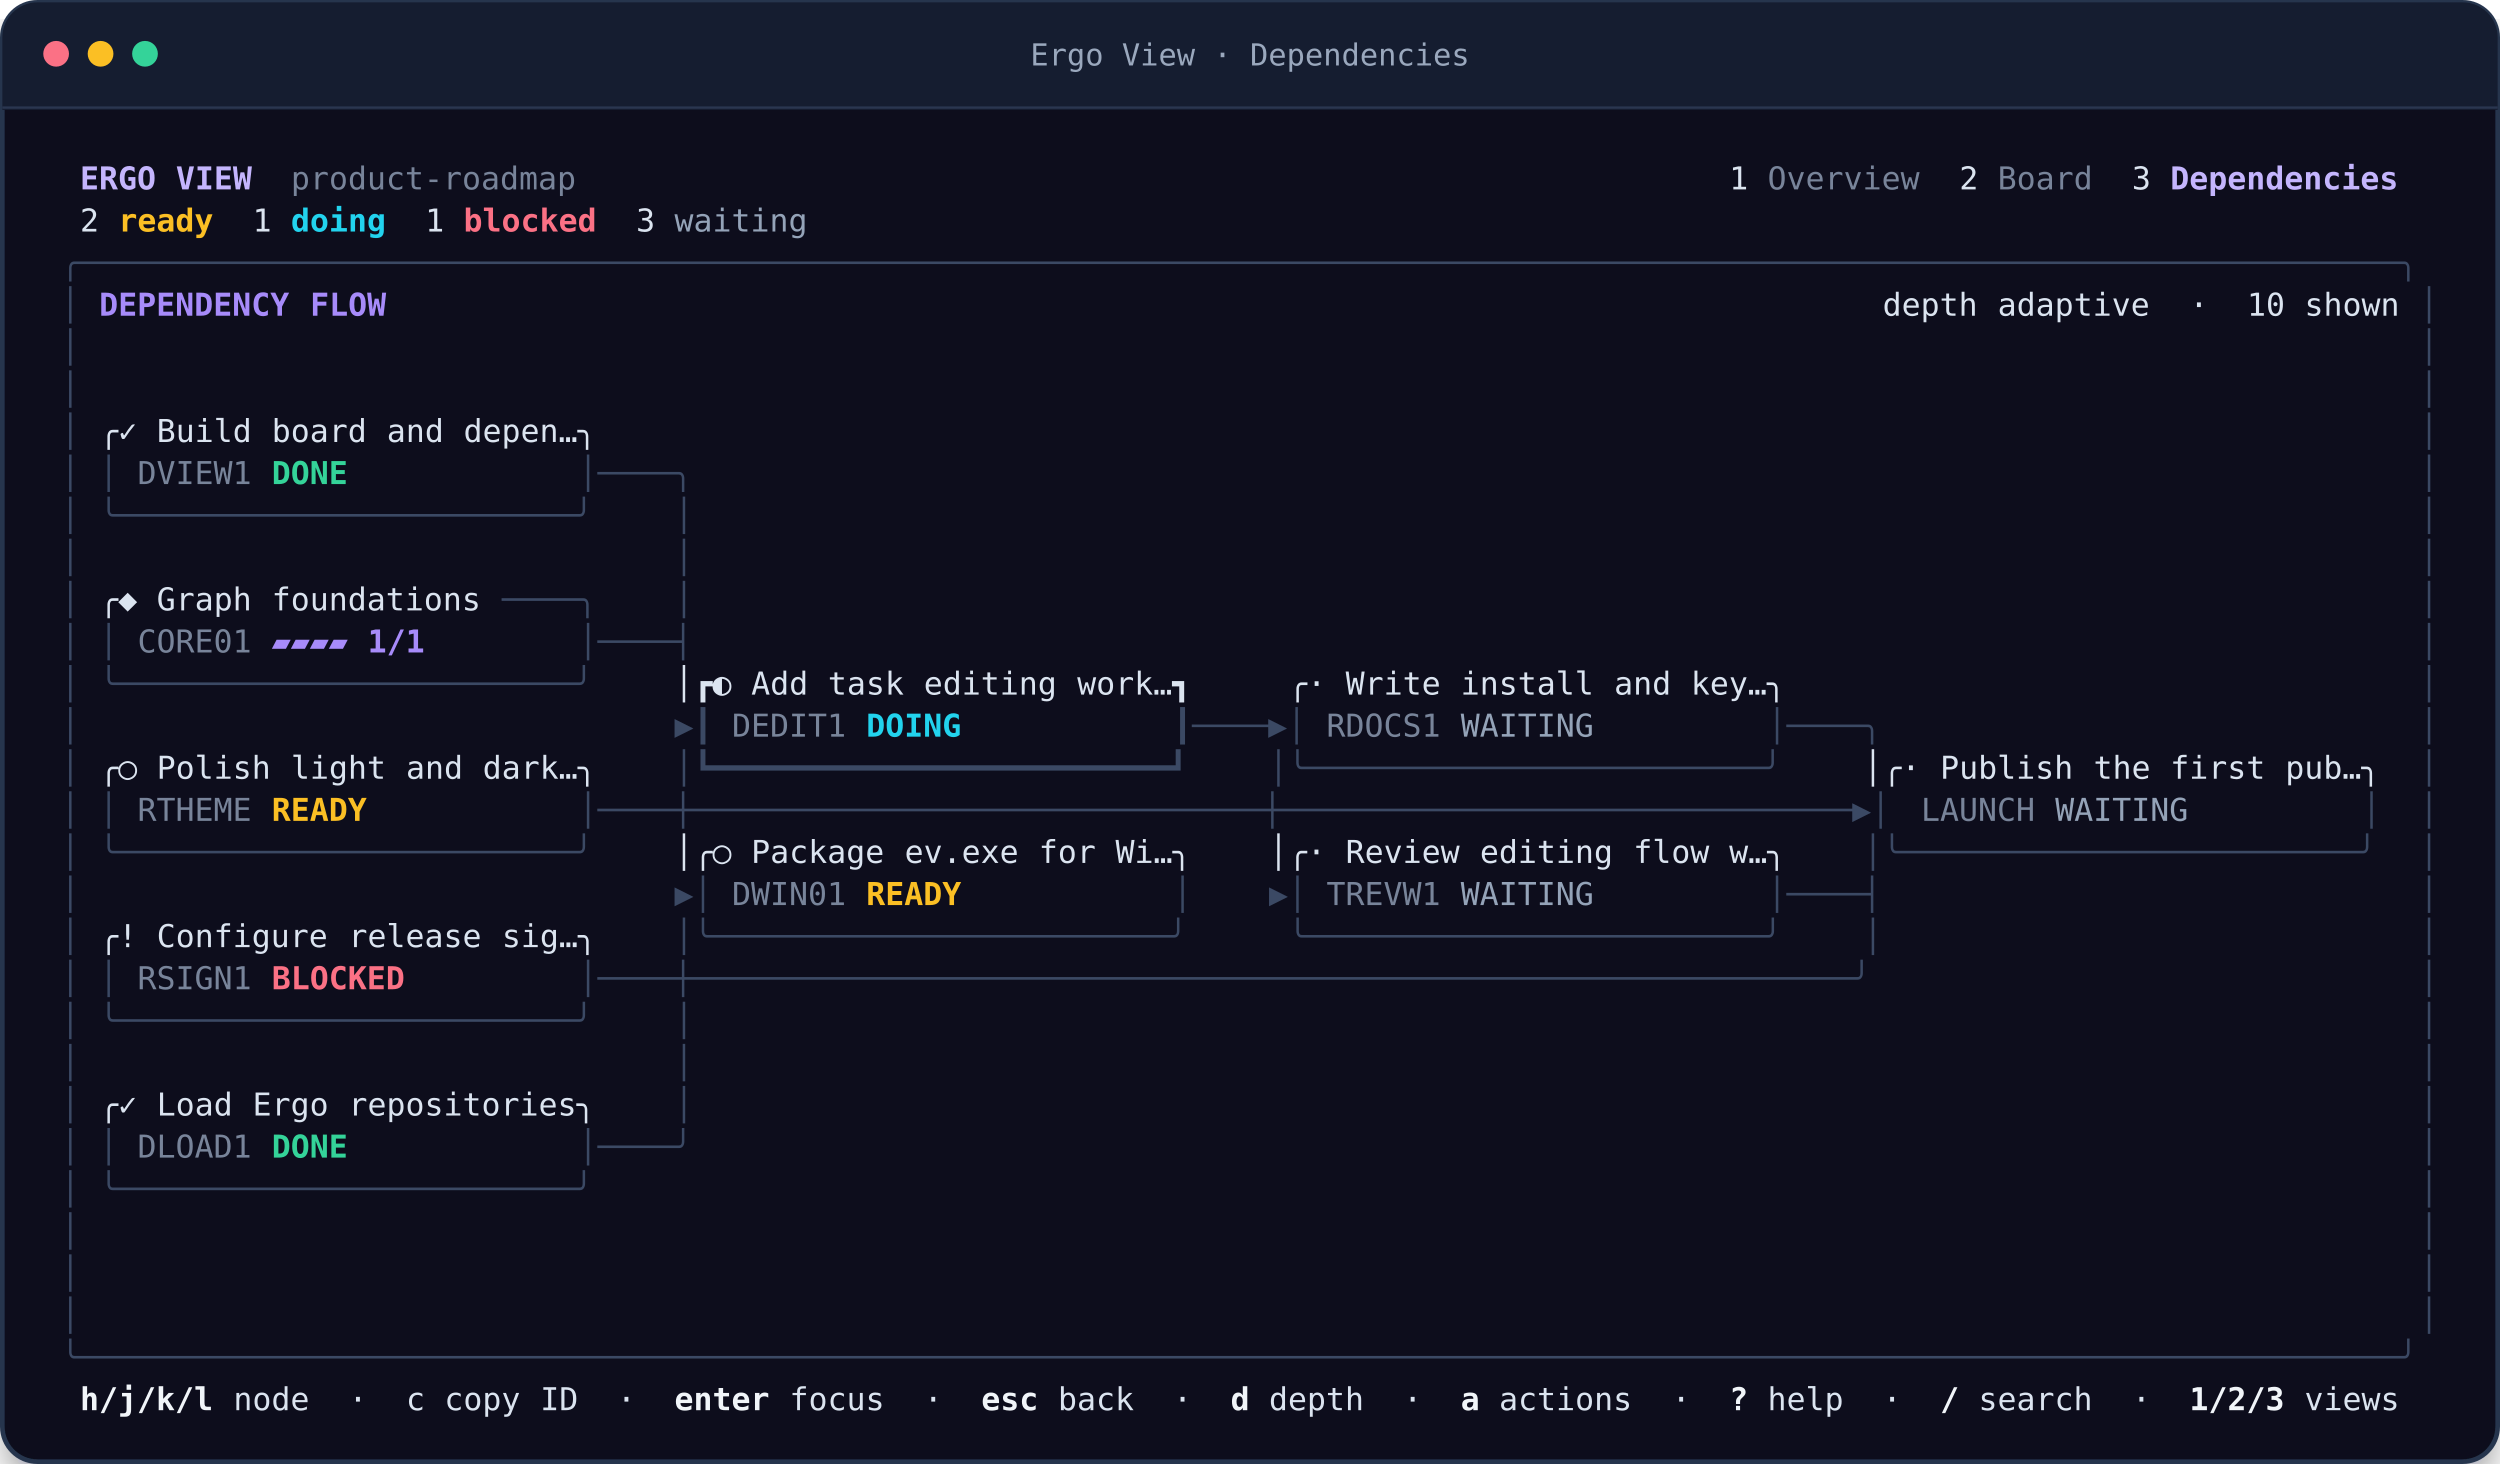
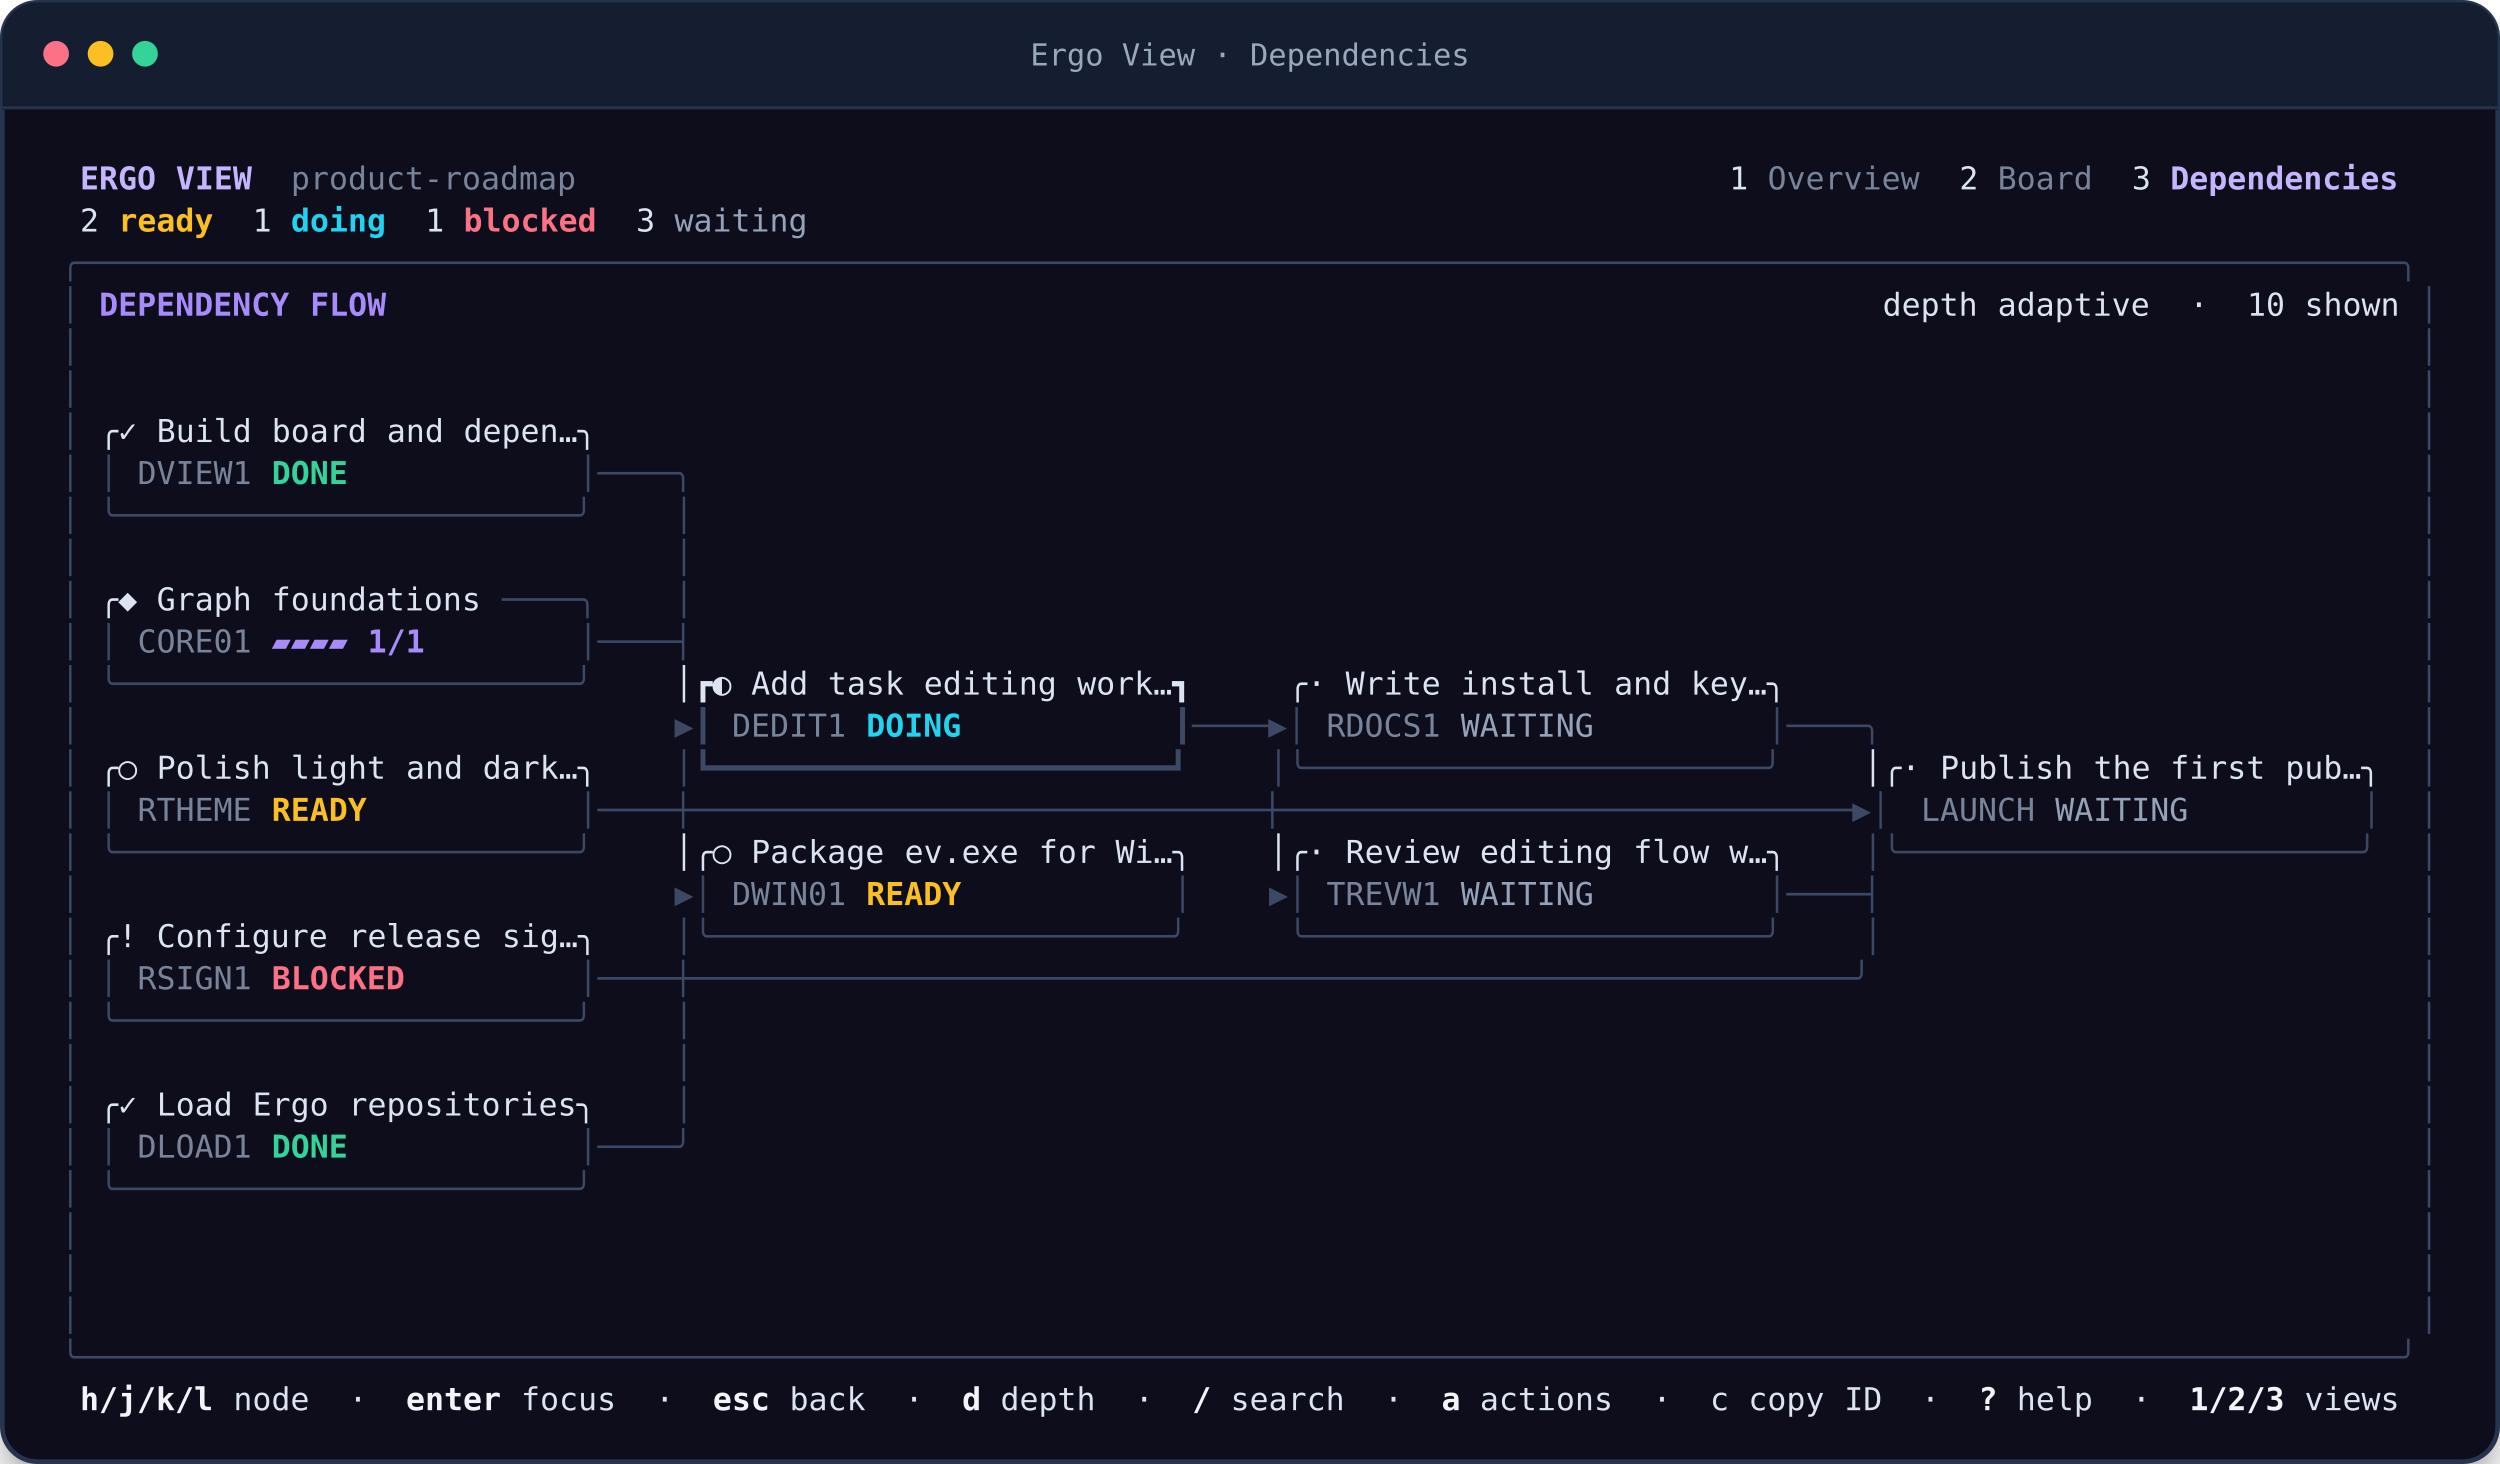
<svg xmlns="http://www.w3.org/2000/svg" width="1069" height="626" viewBox="0 0 1069 626">
  <defs>
    <filter id="shadow" x="-10%" y="-10%" width="120%" height="130%">
      <feDropShadow dx="0" dy="8" stdDeviation="10" flood-color="#020617" flood-opacity=".45" />
    </filter>
    <clipPath id="window">
      <rect x="1" y="1" width="1067" height="624" rx="15" />
    </clipPath>
  </defs>
  <rect x="1" y="1" width="1067" height="624" rx="15" fill="#0a101c" stroke="#27344d" stroke-width="2" filter="url(#shadow)" />
  <g clip-path="url(#window)">
    <rect x="1" y="1" width="1067" height="46" fill="#151d30" />
    <path d="M1 46H1068" stroke="#2a3650" />
    <circle cx="24" cy="23" r="5.5" fill="#fb7185" />
    <circle cx="43" cy="23" r="5.5" fill="#fbbf24" />
    <circle cx="62" cy="23" r="5.5" fill="#34d399" />
    <text x="50%" y="28" text-anchor="middle" fill="#9aa8bd" font-family="Menlo, SFMono-Regular, Consolas, monospace" font-size="13">Ergo View  ·  Dependencies</text>
    <g font-family="Menlo, SFMono-Regular, Consolas, monospace" font-size="13.5" xml:space="preserve">
      <text x="34.2" y="81.0" fill="#c4b5fd" fill-opacity="1.00" font-weight="700" textLength="32.8" lengthAdjust="spacingAndGlyphs">ERGO</text>
      <text x="75.2" y="81.0" fill="#c4b5fd" fill-opacity="1.00" font-weight="700" textLength="32.8" lengthAdjust="spacingAndGlyphs">VIEW</text>
      <text x="124.4" y="81.0" fill="#8492a8" fill-opacity="0.90" font-weight="400" textLength="123.0" lengthAdjust="spacingAndGlyphs">product-roadmap</text>
      <text x="739.4" y="81.0" fill="#dbe4f0" fill-opacity="1.00" font-weight="400" textLength="8.2" lengthAdjust="spacingAndGlyphs">1</text>
      <text x="755.8" y="81.0" fill="#8492a8" fill-opacity="0.90" font-weight="500" textLength="65.6" lengthAdjust="spacingAndGlyphs">Overview</text>
      <text x="837.8" y="81.0" fill="#dbe4f0" fill-opacity="1.00" font-weight="400" textLength="8.2" lengthAdjust="spacingAndGlyphs">2</text>
      <text x="854.2" y="81.0" fill="#8492a8" fill-opacity="0.90" font-weight="500" textLength="41.0" lengthAdjust="spacingAndGlyphs">Board</text>
      <text x="911.6" y="81.0" fill="#dbe4f0" fill-opacity="1.00" font-weight="400" textLength="8.2" lengthAdjust="spacingAndGlyphs">3</text>
      <text x="928.0" y="81.0" fill="#c4b5fd" fill-opacity="1.00" font-weight="700" textLength="98.4" lengthAdjust="spacingAndGlyphs">Dependencies</text>
      <text x="34.2" y="99.0" fill="#dbe4f0" fill-opacity="1.00" font-weight="400" textLength="8.2" lengthAdjust="spacingAndGlyphs">2</text>
      <text x="50.6" y="99.0" fill="#fbbf24" fill-opacity="1.00" font-weight="600" textLength="41.0" lengthAdjust="spacingAndGlyphs">ready</text>
      <text x="108.0" y="99.0" fill="#dbe4f0" fill-opacity="1.00" font-weight="400" textLength="8.2" lengthAdjust="spacingAndGlyphs">1</text>
      <text x="124.4" y="99.0" fill="#22d3ee" fill-opacity="1.00" font-weight="600" textLength="41.0" lengthAdjust="spacingAndGlyphs">doing</text>
      <text x="181.8" y="99.0" fill="#dbe4f0" fill-opacity="1.00" font-weight="400" textLength="8.2" lengthAdjust="spacingAndGlyphs">1</text>
      <text x="198.2" y="99.0" fill="#fb7185" fill-opacity="1.00" font-weight="600" textLength="57.4" lengthAdjust="spacingAndGlyphs">blocked</text>
      <text x="272.0" y="99.0" fill="#dbe4f0" fill-opacity="1.00" font-weight="400" textLength="8.2" lengthAdjust="spacingAndGlyphs">3</text>
      <text x="288.4" y="99.0" fill="#94a3b8" fill-opacity="1.00" font-weight="500" textLength="57.4" lengthAdjust="spacingAndGlyphs">waiting</text>
      <text x="26.0" y="117.0" fill="#3b4964" fill-opacity="1.00" font-weight="400" textLength="1016.8" lengthAdjust="spacingAndGlyphs">╭──────────────────────────────────────────────────────────────────────────────────────────────────────────────────────────╮</text>
      <text x="26.0" y="135.0" fill="#3b4964" fill-opacity="1.00" font-weight="400" textLength="8.2" lengthAdjust="spacingAndGlyphs">│</text>
      <text x="42.4" y="135.0" fill="#a78bfa" fill-opacity="1.00" font-weight="700" textLength="82.0" lengthAdjust="spacingAndGlyphs">DEPENDENCY</text>
      <text x="132.6" y="135.0" fill="#a78bfa" fill-opacity="1.00" font-weight="700" textLength="32.8" lengthAdjust="spacingAndGlyphs">FLOW</text>
      <text x="805.0" y="135.0" fill="#dbe4f0" fill-opacity="1.00" font-weight="400" textLength="41.0" lengthAdjust="spacingAndGlyphs">depth</text>
      <text x="854.2" y="135.0" fill="#dbe4f0" fill-opacity="1.00" font-weight="400" textLength="65.6" lengthAdjust="spacingAndGlyphs">adaptive</text>
      <text x="936.2" y="135.0" fill="#dbe4f0" fill-opacity="1.00" font-weight="400" textLength="8.2" lengthAdjust="spacingAndGlyphs">·</text>
      <text x="960.8" y="135.0" fill="#dbe4f0" fill-opacity="1.00" font-weight="400" textLength="16.4" lengthAdjust="spacingAndGlyphs">10</text>
      <text x="985.4" y="135.0" fill="#dbe4f0" fill-opacity="1.00" font-weight="400" textLength="41.0" lengthAdjust="spacingAndGlyphs">shown</text>
      <text x="1034.6" y="135.0" fill="#3b4964" fill-opacity="1.00" font-weight="400" textLength="8.2" lengthAdjust="spacingAndGlyphs">│</text>
      <text x="26.0" y="153.0" fill="#3b4964" fill-opacity="1.00" font-weight="400" textLength="8.2" lengthAdjust="spacingAndGlyphs">│</text>
      <text x="1034.6" y="153.0" fill="#3b4964" fill-opacity="1.00" font-weight="400" textLength="8.2" lengthAdjust="spacingAndGlyphs">│</text>
      <text x="26.0" y="171.0" fill="#3b4964" fill-opacity="1.00" font-weight="400" textLength="8.2" lengthAdjust="spacingAndGlyphs">│</text>
      <text x="1034.6" y="171.0" fill="#3b4964" fill-opacity="1.00" font-weight="400" textLength="8.2" lengthAdjust="spacingAndGlyphs">│</text>
      <text x="26.0" y="189.0" fill="#3b4964" fill-opacity="1.00" font-weight="400" textLength="8.2" lengthAdjust="spacingAndGlyphs">│</text>
      <text x="42.4" y="189.0" fill="#dbe4f0" fill-opacity="1.00" font-weight="400" textLength="16.4" lengthAdjust="spacingAndGlyphs">╭✓</text>
      <text x="67.0" y="189.0" fill="#dbe4f0" fill-opacity="1.00" font-weight="400" textLength="41.0" lengthAdjust="spacingAndGlyphs">Build</text>
      <text x="116.2" y="189.0" fill="#dbe4f0" fill-opacity="1.00" font-weight="400" textLength="41.0" lengthAdjust="spacingAndGlyphs">board</text>
      <text x="165.4" y="189.0" fill="#dbe4f0" fill-opacity="1.00" font-weight="400" textLength="24.6" lengthAdjust="spacingAndGlyphs">and</text>
      <text x="198.2" y="189.0" fill="#dbe4f0" fill-opacity="1.00" font-weight="400" textLength="57.4" lengthAdjust="spacingAndGlyphs">depen…╮</text>
      <text x="1034.6" y="189.0" fill="#3b4964" fill-opacity="1.00" font-weight="400" textLength="8.2" lengthAdjust="spacingAndGlyphs">│</text>
      <text x="26.0" y="207.0" fill="#3b4964" fill-opacity="1.00" font-weight="400" textLength="8.2" lengthAdjust="spacingAndGlyphs">│</text>
      <text x="42.4" y="207.0" fill="#3b4964" fill-opacity="1.00" font-weight="400" textLength="8.2" lengthAdjust="spacingAndGlyphs">│</text>
      <text x="58.8" y="207.0" fill="#8492a8" fill-opacity="0.90" font-weight="400" textLength="49.2" lengthAdjust="spacingAndGlyphs">DVIEW1</text>
      <text x="116.2" y="207.0" fill="#34d399" fill-opacity="1.00" font-weight="600" textLength="32.8" lengthAdjust="spacingAndGlyphs">DONE</text>
      <text x="247.4" y="207.0" fill="#3b4964" fill-opacity="1.00" font-weight="400" textLength="49.2" lengthAdjust="spacingAndGlyphs">│────╮</text>
      <text x="1034.6" y="207.0" fill="#3b4964" fill-opacity="1.00" font-weight="400" textLength="8.2" lengthAdjust="spacingAndGlyphs">│</text>
      <text x="26.0" y="225.0" fill="#3b4964" fill-opacity="1.00" font-weight="400" textLength="8.2" lengthAdjust="spacingAndGlyphs">│</text>
      <text x="42.4" y="225.0" fill="#3b4964" fill-opacity="1.00" font-weight="400" textLength="213.2" lengthAdjust="spacingAndGlyphs">╰────────────────────────╯</text>
      <text x="288.4" y="225.0" fill="#3b4964" fill-opacity="1.00" font-weight="400" textLength="8.2" lengthAdjust="spacingAndGlyphs">│</text>
      <text x="1034.6" y="225.0" fill="#3b4964" fill-opacity="1.00" font-weight="400" textLength="8.2" lengthAdjust="spacingAndGlyphs">│</text>
      <text x="26.0" y="243.0" fill="#3b4964" fill-opacity="1.00" font-weight="400" textLength="8.2" lengthAdjust="spacingAndGlyphs">│</text>
      <text x="288.4" y="243.0" fill="#3b4964" fill-opacity="1.00" font-weight="400" textLength="8.2" lengthAdjust="spacingAndGlyphs">│</text>
      <text x="1034.6" y="243.0" fill="#3b4964" fill-opacity="1.00" font-weight="400" textLength="8.2" lengthAdjust="spacingAndGlyphs">│</text>
      <text x="26.0" y="261.0" fill="#3b4964" fill-opacity="1.00" font-weight="400" textLength="8.2" lengthAdjust="spacingAndGlyphs">│</text>
      <text x="42.4" y="261.0" fill="#dbe4f0" fill-opacity="1.00" font-weight="400" textLength="16.4" lengthAdjust="spacingAndGlyphs">╭◆</text>
      <text x="67.0" y="261.0" fill="#dbe4f0" fill-opacity="1.00" font-weight="400" textLength="41.0" lengthAdjust="spacingAndGlyphs">Graph</text>
      <text x="116.2" y="261.0" fill="#dbe4f0" fill-opacity="1.00" font-weight="400" textLength="90.2" lengthAdjust="spacingAndGlyphs">foundations</text>
      <text x="214.6" y="261.0" fill="#3b4964" fill-opacity="1.00" font-weight="400" textLength="41.0" lengthAdjust="spacingAndGlyphs">────╮</text>
      <text x="288.4" y="261.0" fill="#3b4964" fill-opacity="1.00" font-weight="400" textLength="8.2" lengthAdjust="spacingAndGlyphs">│</text>
      <text x="1034.6" y="261.0" fill="#3b4964" fill-opacity="1.00" font-weight="400" textLength="8.2" lengthAdjust="spacingAndGlyphs">│</text>
      <text x="26.0" y="279.0" fill="#3b4964" fill-opacity="1.00" font-weight="400" textLength="8.2" lengthAdjust="spacingAndGlyphs">│</text>
      <text x="42.4" y="279.0" fill="#3b4964" fill-opacity="1.00" font-weight="400" textLength="8.2" lengthAdjust="spacingAndGlyphs">│</text>
      <text x="58.8" y="279.0" fill="#8492a8" fill-opacity="0.90" font-weight="400" textLength="49.2" lengthAdjust="spacingAndGlyphs">CORE01</text>
      <text x="116.2" y="279.0" fill="#a78bfa" fill-opacity="1.00" font-weight="600" textLength="32.8" lengthAdjust="spacingAndGlyphs">▰▰▰▰</text>
      <text x="157.2" y="279.0" fill="#a78bfa" fill-opacity="1.00" font-weight="600" textLength="24.6" lengthAdjust="spacingAndGlyphs">1/1</text>
      <text x="247.4" y="279.0" fill="#3b4964" fill-opacity="1.00" font-weight="400" textLength="49.2" lengthAdjust="spacingAndGlyphs">│────┤</text>
      <text x="1034.6" y="279.0" fill="#3b4964" fill-opacity="1.00" font-weight="400" textLength="8.2" lengthAdjust="spacingAndGlyphs">│</text>
      <text x="26.0" y="297.0" fill="#3b4964" fill-opacity="1.00" font-weight="400" textLength="8.2" lengthAdjust="spacingAndGlyphs">│</text>
      <text x="42.4" y="297.0" fill="#3b4964" fill-opacity="1.00" font-weight="400" textLength="213.2" lengthAdjust="spacingAndGlyphs">╰────────────────────────╯</text>
      <text x="288.4" y="297.0" fill="#dbe4f0" fill-opacity="1.00" font-weight="400" textLength="24.6" lengthAdjust="spacingAndGlyphs">│┏◐</text>
      <text x="321.2" y="297.0" fill="#dbe4f0" fill-opacity="1.00" font-weight="400" textLength="24.6" lengthAdjust="spacingAndGlyphs">Add</text>
      <text x="354.0" y="297.0" fill="#dbe4f0" fill-opacity="1.00" font-weight="400" textLength="32.8" lengthAdjust="spacingAndGlyphs">task</text>
      <text x="395.0" y="297.0" fill="#dbe4f0" fill-opacity="1.00" font-weight="400" textLength="57.4" lengthAdjust="spacingAndGlyphs">editing</text>
      <text x="460.6" y="297.0" fill="#dbe4f0" fill-opacity="1.00" font-weight="400" textLength="49.2" lengthAdjust="spacingAndGlyphs">work…┓</text>
      <text x="550.8" y="297.0" fill="#dbe4f0" fill-opacity="1.00" font-weight="400" textLength="16.4" lengthAdjust="spacingAndGlyphs">╭·</text>
      <text x="575.4" y="297.0" fill="#dbe4f0" fill-opacity="1.00" font-weight="400" textLength="41.0" lengthAdjust="spacingAndGlyphs">Write</text>
      <text x="624.6" y="297.0" fill="#dbe4f0" fill-opacity="1.00" font-weight="400" textLength="57.4" lengthAdjust="spacingAndGlyphs">install</text>
      <text x="690.2" y="297.0" fill="#dbe4f0" fill-opacity="1.00" font-weight="400" textLength="24.6" lengthAdjust="spacingAndGlyphs">and</text>
      <text x="723.0" y="297.0" fill="#dbe4f0" fill-opacity="1.00" font-weight="400" textLength="41.0" lengthAdjust="spacingAndGlyphs">key…╮</text>
      <text x="1034.6" y="297.0" fill="#3b4964" fill-opacity="1.00" font-weight="400" textLength="8.2" lengthAdjust="spacingAndGlyphs">│</text>
      <text x="26.0" y="315.0" fill="#3b4964" fill-opacity="1.00" font-weight="400" textLength="8.2" lengthAdjust="spacingAndGlyphs">│</text>
      <text x="288.4" y="315.0" fill="#3b4964" fill-opacity="1.00" font-weight="400" textLength="16.4" lengthAdjust="spacingAndGlyphs">▶┃</text>
      <text x="313.0" y="315.0" fill="#8492a8" fill-opacity="0.90" font-weight="400" textLength="49.2" lengthAdjust="spacingAndGlyphs">DEDIT1</text>
      <text x="370.4" y="315.0" fill="#22d3ee" fill-opacity="1.00" font-weight="700" textLength="41.0" lengthAdjust="spacingAndGlyphs">DOING</text>
      <text x="501.6" y="315.0" fill="#3b4964" fill-opacity="1.00" font-weight="400" textLength="57.4" lengthAdjust="spacingAndGlyphs">┃────▶│</text>
      <text x="567.2" y="315.0" fill="#8492a8" fill-opacity="0.90" font-weight="400" textLength="49.2" lengthAdjust="spacingAndGlyphs">RDOCS1</text>
      <text x="624.6" y="315.0" fill="#94a3b8" fill-opacity="1.00" font-weight="500" textLength="57.4" lengthAdjust="spacingAndGlyphs">WAITING</text>
      <text x="755.8" y="315.0" fill="#3b4964" fill-opacity="1.00" font-weight="400" textLength="49.2" lengthAdjust="spacingAndGlyphs">│────╮</text>
      <text x="1034.6" y="315.0" fill="#3b4964" fill-opacity="1.00" font-weight="400" textLength="8.2" lengthAdjust="spacingAndGlyphs">│</text>
      <text x="26.0" y="333.0" fill="#3b4964" fill-opacity="1.00" font-weight="400" textLength="8.2" lengthAdjust="spacingAndGlyphs">│</text>
      <text x="42.4" y="333.0" fill="#dbe4f0" fill-opacity="1.00" font-weight="400" textLength="16.4" lengthAdjust="spacingAndGlyphs">╭○</text>
      <text x="67.0" y="333.0" fill="#dbe4f0" fill-opacity="1.00" font-weight="400" textLength="49.2" lengthAdjust="spacingAndGlyphs">Polish</text>
      <text x="124.4" y="333.0" fill="#dbe4f0" fill-opacity="1.00" font-weight="400" textLength="41.0" lengthAdjust="spacingAndGlyphs">light</text>
      <text x="173.6" y="333.0" fill="#dbe4f0" fill-opacity="1.00" font-weight="400" textLength="24.6" lengthAdjust="spacingAndGlyphs">and</text>
      <text x="206.4" y="333.0" fill="#dbe4f0" fill-opacity="1.00" font-weight="400" textLength="49.2" lengthAdjust="spacingAndGlyphs">dark…╮</text>
      <text x="288.4" y="333.0" fill="#3b4964" fill-opacity="1.00" font-weight="400" textLength="221.4" lengthAdjust="spacingAndGlyphs">│┗━━━━━━━━━━━━━━━━━━━━━━━━┛</text>
      <text x="542.6" y="333.0" fill="#3b4964" fill-opacity="1.00" font-weight="400" textLength="221.4" lengthAdjust="spacingAndGlyphs">│╰────────────────────────╯</text>
      <text x="796.8" y="333.0" fill="#dbe4f0" fill-opacity="1.00" font-weight="400" textLength="24.6" lengthAdjust="spacingAndGlyphs">│╭·</text>
      <text x="829.6" y="333.0" fill="#dbe4f0" fill-opacity="1.00" font-weight="400" textLength="57.4" lengthAdjust="spacingAndGlyphs">Publish</text>
      <text x="895.2" y="333.0" fill="#dbe4f0" fill-opacity="1.00" font-weight="400" textLength="24.6" lengthAdjust="spacingAndGlyphs">the</text>
      <text x="928.0" y="333.0" fill="#dbe4f0" fill-opacity="1.00" font-weight="400" textLength="41.0" lengthAdjust="spacingAndGlyphs">first</text>
      <text x="977.2" y="333.0" fill="#dbe4f0" fill-opacity="1.00" font-weight="400" textLength="41.0" lengthAdjust="spacingAndGlyphs">pub…╮</text>
      <text x="1034.6" y="333.0" fill="#3b4964" fill-opacity="1.00" font-weight="400" textLength="8.2" lengthAdjust="spacingAndGlyphs">│</text>
      <text x="26.0" y="351.0" fill="#3b4964" fill-opacity="1.00" font-weight="400" textLength="8.2" lengthAdjust="spacingAndGlyphs">│</text>
      <text x="42.4" y="351.0" fill="#3b4964" fill-opacity="1.00" font-weight="400" textLength="8.2" lengthAdjust="spacingAndGlyphs">│</text>
      <text x="58.8" y="351.0" fill="#8492a8" fill-opacity="0.90" font-weight="400" textLength="49.2" lengthAdjust="spacingAndGlyphs">RTHEME</text>
      <text x="116.2" y="351.0" fill="#fbbf24" fill-opacity="1.00" font-weight="700" textLength="41.0" lengthAdjust="spacingAndGlyphs">READY</text>
      <text x="247.4" y="351.0" fill="#3b4964" fill-opacity="1.00" font-weight="400" textLength="565.8" lengthAdjust="spacingAndGlyphs">│────┼──────────────────────────────┼──────────────────────────────▶│</text>
      <text x="821.4" y="351.0" fill="#8492a8" fill-opacity="0.90" font-weight="400" textLength="49.2" lengthAdjust="spacingAndGlyphs">LAUNCH</text>
      <text x="878.8" y="351.0" fill="#94a3b8" fill-opacity="1.00" font-weight="500" textLength="57.4" lengthAdjust="spacingAndGlyphs">WAITING</text>
      <text x="1010.0" y="351.0" fill="#3b4964" fill-opacity="1.00" font-weight="400" textLength="8.2" lengthAdjust="spacingAndGlyphs">│</text>
      <text x="1034.6" y="351.0" fill="#3b4964" fill-opacity="1.00" font-weight="400" textLength="8.2" lengthAdjust="spacingAndGlyphs">│</text>
      <text x="26.0" y="369.0" fill="#3b4964" fill-opacity="1.00" font-weight="400" textLength="8.2" lengthAdjust="spacingAndGlyphs">│</text>
      <text x="42.4" y="369.0" fill="#3b4964" fill-opacity="1.00" font-weight="400" textLength="213.2" lengthAdjust="spacingAndGlyphs">╰────────────────────────╯</text>
      <text x="288.4" y="369.0" fill="#dbe4f0" fill-opacity="1.00" font-weight="400" textLength="24.6" lengthAdjust="spacingAndGlyphs">│╭○</text>
      <text x="321.2" y="369.0" fill="#dbe4f0" fill-opacity="1.00" font-weight="400" textLength="57.4" lengthAdjust="spacingAndGlyphs">Package</text>
      <text x="386.8" y="369.0" fill="#dbe4f0" fill-opacity="1.00" font-weight="400" textLength="49.2" lengthAdjust="spacingAndGlyphs">ev.exe</text>
      <text x="444.2" y="369.0" fill="#dbe4f0" fill-opacity="1.00" font-weight="400" textLength="24.6" lengthAdjust="spacingAndGlyphs">for</text>
      <text x="477.0" y="369.0" fill="#dbe4f0" fill-opacity="1.00" font-weight="400" textLength="32.8" lengthAdjust="spacingAndGlyphs">Wi…╮</text>
      <text x="542.6" y="369.0" fill="#dbe4f0" fill-opacity="1.00" font-weight="400" textLength="24.6" lengthAdjust="spacingAndGlyphs">│╭·</text>
      <text x="575.4" y="369.0" fill="#dbe4f0" fill-opacity="1.00" font-weight="400" textLength="49.2" lengthAdjust="spacingAndGlyphs">Review</text>
      <text x="632.8" y="369.0" fill="#dbe4f0" fill-opacity="1.00" font-weight="400" textLength="57.4" lengthAdjust="spacingAndGlyphs">editing</text>
      <text x="698.4" y="369.0" fill="#dbe4f0" fill-opacity="1.00" font-weight="400" textLength="32.8" lengthAdjust="spacingAndGlyphs">flow</text>
      <text x="739.4" y="369.0" fill="#dbe4f0" fill-opacity="1.00" font-weight="400" textLength="24.6" lengthAdjust="spacingAndGlyphs">w…╮</text>
      <text x="796.8" y="369.0" fill="#3b4964" fill-opacity="1.00" font-weight="400" textLength="221.4" lengthAdjust="spacingAndGlyphs">│╰────────────────────────╯</text>
      <text x="1034.6" y="369.0" fill="#3b4964" fill-opacity="1.00" font-weight="400" textLength="8.2" lengthAdjust="spacingAndGlyphs">│</text>
      <text x="26.0" y="387.0" fill="#3b4964" fill-opacity="1.00" font-weight="400" textLength="8.2" lengthAdjust="spacingAndGlyphs">│</text>
      <text x="288.4" y="387.0" fill="#3b4964" fill-opacity="1.00" font-weight="400" textLength="16.4" lengthAdjust="spacingAndGlyphs">▶│</text>
      <text x="313.0" y="387.0" fill="#8492a8" fill-opacity="0.90" font-weight="400" textLength="49.2" lengthAdjust="spacingAndGlyphs">DWIN01</text>
      <text x="370.4" y="387.0" fill="#fbbf24" fill-opacity="1.00" font-weight="700" textLength="41.0" lengthAdjust="spacingAndGlyphs">READY</text>
      <text x="501.6" y="387.0" fill="#3b4964" fill-opacity="1.00" font-weight="400" textLength="8.2" lengthAdjust="spacingAndGlyphs">│</text>
      <text x="542.6" y="387.0" fill="#3b4964" fill-opacity="1.00" font-weight="400" textLength="16.4" lengthAdjust="spacingAndGlyphs">▶│</text>
      <text x="567.2" y="387.0" fill="#8492a8" fill-opacity="0.90" font-weight="400" textLength="49.2" lengthAdjust="spacingAndGlyphs">TREVW1</text>
      <text x="624.6" y="387.0" fill="#94a3b8" fill-opacity="1.00" font-weight="500" textLength="57.4" lengthAdjust="spacingAndGlyphs">WAITING</text>
      <text x="755.8" y="387.0" fill="#3b4964" fill-opacity="1.00" font-weight="400" textLength="49.2" lengthAdjust="spacingAndGlyphs">│────┤</text>
      <text x="1034.6" y="387.0" fill="#3b4964" fill-opacity="1.00" font-weight="400" textLength="8.2" lengthAdjust="spacingAndGlyphs">│</text>
      <text x="26.0" y="405.0" fill="#3b4964" fill-opacity="1.00" font-weight="400" textLength="8.2" lengthAdjust="spacingAndGlyphs">│</text>
      <text x="42.4" y="405.0" fill="#dbe4f0" fill-opacity="1.00" font-weight="400" textLength="16.4" lengthAdjust="spacingAndGlyphs">╭!</text>
      <text x="67.0" y="405.0" fill="#dbe4f0" fill-opacity="1.00" font-weight="400" textLength="73.8" lengthAdjust="spacingAndGlyphs">Configure</text>
      <text x="149.0" y="405.0" fill="#dbe4f0" fill-opacity="1.00" font-weight="400" textLength="57.4" lengthAdjust="spacingAndGlyphs">release</text>
      <text x="214.6" y="405.0" fill="#dbe4f0" fill-opacity="1.00" font-weight="400" textLength="41.0" lengthAdjust="spacingAndGlyphs">sig…╮</text>
      <text x="288.4" y="405.0" fill="#3b4964" fill-opacity="1.00" font-weight="400" textLength="221.4" lengthAdjust="spacingAndGlyphs">│╰────────────────────────╯</text>
      <text x="550.8" y="405.0" fill="#3b4964" fill-opacity="1.00" font-weight="400" textLength="213.2" lengthAdjust="spacingAndGlyphs">╰────────────────────────╯</text>
      <text x="796.8" y="405.0" fill="#3b4964" fill-opacity="1.00" font-weight="400" textLength="8.2" lengthAdjust="spacingAndGlyphs">│</text>
      <text x="1034.6" y="405.0" fill="#3b4964" fill-opacity="1.00" font-weight="400" textLength="8.2" lengthAdjust="spacingAndGlyphs">│</text>
      <text x="26.0" y="423.0" fill="#3b4964" fill-opacity="1.00" font-weight="400" textLength="8.2" lengthAdjust="spacingAndGlyphs">│</text>
      <text x="42.4" y="423.0" fill="#3b4964" fill-opacity="1.00" font-weight="400" textLength="8.2" lengthAdjust="spacingAndGlyphs">│</text>
      <text x="58.8" y="423.0" fill="#8492a8" fill-opacity="0.90" font-weight="400" textLength="49.2" lengthAdjust="spacingAndGlyphs">RSIGN1</text>
      <text x="116.2" y="423.0" fill="#fb7185" fill-opacity="1.00" font-weight="700" textLength="57.4" lengthAdjust="spacingAndGlyphs">BLOCKED</text>
      <text x="247.4" y="423.0" fill="#3b4964" fill-opacity="1.00" font-weight="400" textLength="557.6" lengthAdjust="spacingAndGlyphs">│────┼─────────────────────────────────────────────────────────────╯</text>
      <text x="1034.6" y="423.0" fill="#3b4964" fill-opacity="1.00" font-weight="400" textLength="8.2" lengthAdjust="spacingAndGlyphs">│</text>
      <text x="26.0" y="441.0" fill="#3b4964" fill-opacity="1.00" font-weight="400" textLength="8.2" lengthAdjust="spacingAndGlyphs">│</text>
      <text x="42.4" y="441.0" fill="#3b4964" fill-opacity="1.00" font-weight="400" textLength="213.2" lengthAdjust="spacingAndGlyphs">╰────────────────────────╯</text>
      <text x="288.4" y="441.0" fill="#3b4964" fill-opacity="1.00" font-weight="400" textLength="8.2" lengthAdjust="spacingAndGlyphs">│</text>
      <text x="1034.6" y="441.0" fill="#3b4964" fill-opacity="1.00" font-weight="400" textLength="8.2" lengthAdjust="spacingAndGlyphs">│</text>
      <text x="26.0" y="459.0" fill="#3b4964" fill-opacity="1.00" font-weight="400" textLength="8.2" lengthAdjust="spacingAndGlyphs">│</text>
      <text x="288.4" y="459.0" fill="#3b4964" fill-opacity="1.00" font-weight="400" textLength="8.2" lengthAdjust="spacingAndGlyphs">│</text>
      <text x="1034.6" y="459.0" fill="#3b4964" fill-opacity="1.00" font-weight="400" textLength="8.2" lengthAdjust="spacingAndGlyphs">│</text>
      <text x="26.0" y="477.0" fill="#3b4964" fill-opacity="1.00" font-weight="400" textLength="8.2" lengthAdjust="spacingAndGlyphs">│</text>
      <text x="42.4" y="477.0" fill="#dbe4f0" fill-opacity="1.00" font-weight="400" textLength="16.4" lengthAdjust="spacingAndGlyphs">╭✓</text>
      <text x="67.0" y="477.0" fill="#dbe4f0" fill-opacity="1.00" font-weight="400" textLength="32.8" lengthAdjust="spacingAndGlyphs">Load</text>
      <text x="108.0" y="477.0" fill="#dbe4f0" fill-opacity="1.00" font-weight="400" textLength="32.8" lengthAdjust="spacingAndGlyphs">Ergo</text>
      <text x="149.0" y="477.0" fill="#dbe4f0" fill-opacity="1.00" font-weight="400" textLength="106.6" lengthAdjust="spacingAndGlyphs">repositories╮</text>
      <text x="288.4" y="477.0" fill="#3b4964" fill-opacity="1.00" font-weight="400" textLength="8.2" lengthAdjust="spacingAndGlyphs">│</text>
      <text x="1034.6" y="477.0" fill="#3b4964" fill-opacity="1.00" font-weight="400" textLength="8.2" lengthAdjust="spacingAndGlyphs">│</text>
      <text x="26.0" y="495.0" fill="#3b4964" fill-opacity="1.00" font-weight="400" textLength="8.2" lengthAdjust="spacingAndGlyphs">│</text>
      <text x="42.4" y="495.0" fill="#3b4964" fill-opacity="1.00" font-weight="400" textLength="8.2" lengthAdjust="spacingAndGlyphs">│</text>
      <text x="58.8" y="495.0" fill="#8492a8" fill-opacity="0.90" font-weight="400" textLength="49.2" lengthAdjust="spacingAndGlyphs">DLOAD1</text>
      <text x="116.2" y="495.0" fill="#34d399" fill-opacity="1.00" font-weight="600" textLength="32.8" lengthAdjust="spacingAndGlyphs">DONE</text>
      <text x="247.4" y="495.0" fill="#3b4964" fill-opacity="1.00" font-weight="400" textLength="49.2" lengthAdjust="spacingAndGlyphs">│────╯</text>
      <text x="1034.6" y="495.0" fill="#3b4964" fill-opacity="1.00" font-weight="400" textLength="8.2" lengthAdjust="spacingAndGlyphs">│</text>
      <text x="26.0" y="513.0" fill="#3b4964" fill-opacity="1.00" font-weight="400" textLength="8.2" lengthAdjust="spacingAndGlyphs">│</text>
      <text x="42.4" y="513.0" fill="#3b4964" fill-opacity="1.00" font-weight="400" textLength="213.2" lengthAdjust="spacingAndGlyphs">╰────────────────────────╯</text>
      <text x="1034.6" y="513.0" fill="#3b4964" fill-opacity="1.00" font-weight="400" textLength="8.2" lengthAdjust="spacingAndGlyphs">│</text>
      <text x="26.0" y="531.0" fill="#3b4964" fill-opacity="1.00" font-weight="400" textLength="8.2" lengthAdjust="spacingAndGlyphs">│</text>
      <text x="1034.6" y="531.0" fill="#3b4964" fill-opacity="1.00" font-weight="400" textLength="8.2" lengthAdjust="spacingAndGlyphs">│</text>
      <text x="26.0" y="549.0" fill="#3b4964" fill-opacity="1.00" font-weight="400" textLength="8.2" lengthAdjust="spacingAndGlyphs">│</text>
      <text x="1034.6" y="549.0" fill="#3b4964" fill-opacity="1.00" font-weight="400" textLength="8.2" lengthAdjust="spacingAndGlyphs">│</text>
      <text x="26.0" y="567.0" fill="#3b4964" fill-opacity="1.00" font-weight="400" textLength="8.2" lengthAdjust="spacingAndGlyphs">│</text>
      <text x="1034.6" y="567.0" fill="#3b4964" fill-opacity="1.00" font-weight="400" textLength="8.2" lengthAdjust="spacingAndGlyphs">│</text>
      <text x="26.0" y="585.0" fill="#3b4964" fill-opacity="1.00" font-weight="400" textLength="1016.8" lengthAdjust="spacingAndGlyphs">╰──────────────────────────────────────────────────────────────────────────────────────────────────────────────────────────╯</text>
      <text x="34.2" y="603.0" fill="#f1f5f9" fill-opacity="1.00" font-weight="600" textLength="57.4" lengthAdjust="spacingAndGlyphs">h/j/k/l</text>
      <text x="99.8" y="603.0" fill="#dbe4f0" fill-opacity="1.00" font-weight="400" textLength="32.8" lengthAdjust="spacingAndGlyphs">node</text>
      <text x="149.0" y="603.0" fill="#dbe4f0" fill-opacity="1.00" font-weight="400" textLength="8.2" lengthAdjust="spacingAndGlyphs">·</text>
-       <text x="173.6" y="603.0" fill="#dbe4f0" fill-opacity="1.00" font-weight="400" textLength="8.2" lengthAdjust="spacingAndGlyphs">c</text>
-       <text x="190.0" y="603.0" fill="#dbe4f0" fill-opacity="1.00" font-weight="400" textLength="32.8" lengthAdjust="spacingAndGlyphs">copy</text>
-       <text x="231.0" y="603.0" fill="#dbe4f0" fill-opacity="1.00" font-weight="400" textLength="16.4" lengthAdjust="spacingAndGlyphs">ID</text>
-       <text x="263.8" y="603.0" fill="#dbe4f0" fill-opacity="1.00" font-weight="400" textLength="8.2" lengthAdjust="spacingAndGlyphs">·</text>
-       <text x="288.4" y="603.0" fill="#f1f5f9" fill-opacity="1.00" font-weight="600" textLength="41.0" lengthAdjust="spacingAndGlyphs">enter</text>
-       <text x="337.6" y="603.0" fill="#dbe4f0" fill-opacity="1.00" font-weight="400" textLength="41.0" lengthAdjust="spacingAndGlyphs">focus</text>
-       <text x="395.0" y="603.0" fill="#dbe4f0" fill-opacity="1.00" font-weight="400" textLength="8.2" lengthAdjust="spacingAndGlyphs">·</text>
-       <text x="419.6" y="603.0" fill="#f1f5f9" fill-opacity="1.00" font-weight="600" textLength="24.6" lengthAdjust="spacingAndGlyphs">esc</text>
-       <text x="452.4" y="603.0" fill="#dbe4f0" fill-opacity="1.00" font-weight="400" textLength="32.8" lengthAdjust="spacingAndGlyphs">back</text>
-       <text x="501.6" y="603.0" fill="#dbe4f0" fill-opacity="1.00" font-weight="400" textLength="8.2" lengthAdjust="spacingAndGlyphs">·</text>
-       <text x="526.2" y="603.0" fill="#f1f5f9" fill-opacity="1.00" font-weight="600" textLength="8.2" lengthAdjust="spacingAndGlyphs">d</text>
-       <text x="542.6" y="603.0" fill="#dbe4f0" fill-opacity="1.00" font-weight="400" textLength="41.0" lengthAdjust="spacingAndGlyphs">depth</text>
-       <text x="600.0" y="603.0" fill="#dbe4f0" fill-opacity="1.00" font-weight="400" textLength="8.2" lengthAdjust="spacingAndGlyphs">·</text>
-       <text x="624.6" y="603.0" fill="#f1f5f9" fill-opacity="1.00" font-weight="600" textLength="8.2" lengthAdjust="spacingAndGlyphs">a</text>
-       <text x="641.0" y="603.0" fill="#dbe4f0" fill-opacity="1.00" font-weight="400" textLength="57.4" lengthAdjust="spacingAndGlyphs">actions</text>
-       <text x="714.8" y="603.0" fill="#dbe4f0" fill-opacity="1.00" font-weight="400" textLength="8.2" lengthAdjust="spacingAndGlyphs">·</text>
-       <text x="739.4" y="603.0" fill="#f1f5f9" fill-opacity="1.00" font-weight="600" textLength="8.2" lengthAdjust="spacingAndGlyphs">?</text>
-       <text x="755.8" y="603.0" fill="#dbe4f0" fill-opacity="1.00" font-weight="400" textLength="32.8" lengthAdjust="spacingAndGlyphs">help</text>
-       <text x="805.0" y="603.0" fill="#dbe4f0" fill-opacity="1.00" font-weight="400" textLength="8.2" lengthAdjust="spacingAndGlyphs">·</text>
-       <text x="829.6" y="603.0" fill="#f1f5f9" fill-opacity="1.00" font-weight="600" textLength="8.2" lengthAdjust="spacingAndGlyphs">/</text>
-       <text x="846.0" y="603.0" fill="#dbe4f0" fill-opacity="1.00" font-weight="400" textLength="49.2" lengthAdjust="spacingAndGlyphs">search</text>
+       <text x="173.6" y="603.0" fill="#f1f5f9" fill-opacity="1.00" font-weight="600" textLength="41.0" lengthAdjust="spacingAndGlyphs">enter</text>
+       <text x="222.8" y="603.0" fill="#dbe4f0" fill-opacity="1.00" font-weight="400" textLength="41.0" lengthAdjust="spacingAndGlyphs">focus</text>
+       <text x="280.2" y="603.0" fill="#dbe4f0" fill-opacity="1.00" font-weight="400" textLength="8.2" lengthAdjust="spacingAndGlyphs">·</text>
+       <text x="304.8" y="603.0" fill="#f1f5f9" fill-opacity="1.00" font-weight="600" textLength="24.6" lengthAdjust="spacingAndGlyphs">esc</text>
+       <text x="337.6" y="603.0" fill="#dbe4f0" fill-opacity="1.00" font-weight="400" textLength="32.8" lengthAdjust="spacingAndGlyphs">back</text>
+       <text x="386.8" y="603.0" fill="#dbe4f0" fill-opacity="1.00" font-weight="400" textLength="8.2" lengthAdjust="spacingAndGlyphs">·</text>
+       <text x="411.4" y="603.0" fill="#f1f5f9" fill-opacity="1.00" font-weight="600" textLength="8.2" lengthAdjust="spacingAndGlyphs">d</text>
+       <text x="427.8" y="603.0" fill="#dbe4f0" fill-opacity="1.00" font-weight="400" textLength="41.0" lengthAdjust="spacingAndGlyphs">depth</text>
+       <text x="485.2" y="603.0" fill="#dbe4f0" fill-opacity="1.00" font-weight="400" textLength="8.2" lengthAdjust="spacingAndGlyphs">·</text>
+       <text x="509.8" y="603.0" fill="#f1f5f9" fill-opacity="1.00" font-weight="600" textLength="8.2" lengthAdjust="spacingAndGlyphs">/</text>
+       <text x="526.2" y="603.0" fill="#dbe4f0" fill-opacity="1.00" font-weight="400" textLength="49.2" lengthAdjust="spacingAndGlyphs">search</text>
+       <text x="591.8" y="603.0" fill="#dbe4f0" fill-opacity="1.00" font-weight="400" textLength="8.2" lengthAdjust="spacingAndGlyphs">·</text>
+       <text x="616.4" y="603.0" fill="#f1f5f9" fill-opacity="1.00" font-weight="600" textLength="8.2" lengthAdjust="spacingAndGlyphs">a</text>
+       <text x="632.8" y="603.0" fill="#dbe4f0" fill-opacity="1.00" font-weight="400" textLength="57.4" lengthAdjust="spacingAndGlyphs">actions</text>
+       <text x="706.6" y="603.0" fill="#dbe4f0" fill-opacity="1.00" font-weight="400" textLength="8.2" lengthAdjust="spacingAndGlyphs">·</text>
+       <text x="731.2" y="603.0" fill="#dbe4f0" fill-opacity="1.00" font-weight="400" textLength="8.2" lengthAdjust="spacingAndGlyphs">c</text>
+       <text x="747.6" y="603.0" fill="#dbe4f0" fill-opacity="1.00" font-weight="400" textLength="32.8" lengthAdjust="spacingAndGlyphs">copy</text>
+       <text x="788.6" y="603.0" fill="#dbe4f0" fill-opacity="1.00" font-weight="400" textLength="16.4" lengthAdjust="spacingAndGlyphs">ID</text>
+       <text x="821.4" y="603.0" fill="#dbe4f0" fill-opacity="1.00" font-weight="400" textLength="8.2" lengthAdjust="spacingAndGlyphs">·</text>
+       <text x="846.0" y="603.0" fill="#f1f5f9" fill-opacity="1.00" font-weight="600" textLength="8.2" lengthAdjust="spacingAndGlyphs">?</text>
+       <text x="862.4" y="603.0" fill="#dbe4f0" fill-opacity="1.00" font-weight="400" textLength="32.8" lengthAdjust="spacingAndGlyphs">help</text>
      <text x="911.6" y="603.0" fill="#dbe4f0" fill-opacity="1.00" font-weight="400" textLength="8.2" lengthAdjust="spacingAndGlyphs">·</text>
      <text x="936.2" y="603.0" fill="#f1f5f9" fill-opacity="1.00" font-weight="600" textLength="41.0" lengthAdjust="spacingAndGlyphs">1/2/3</text>
      <text x="985.4" y="603.0" fill="#dbe4f0" fill-opacity="1.00" font-weight="400" textLength="41.0" lengthAdjust="spacingAndGlyphs">views</text>
    </g>
  </g>
</svg>
